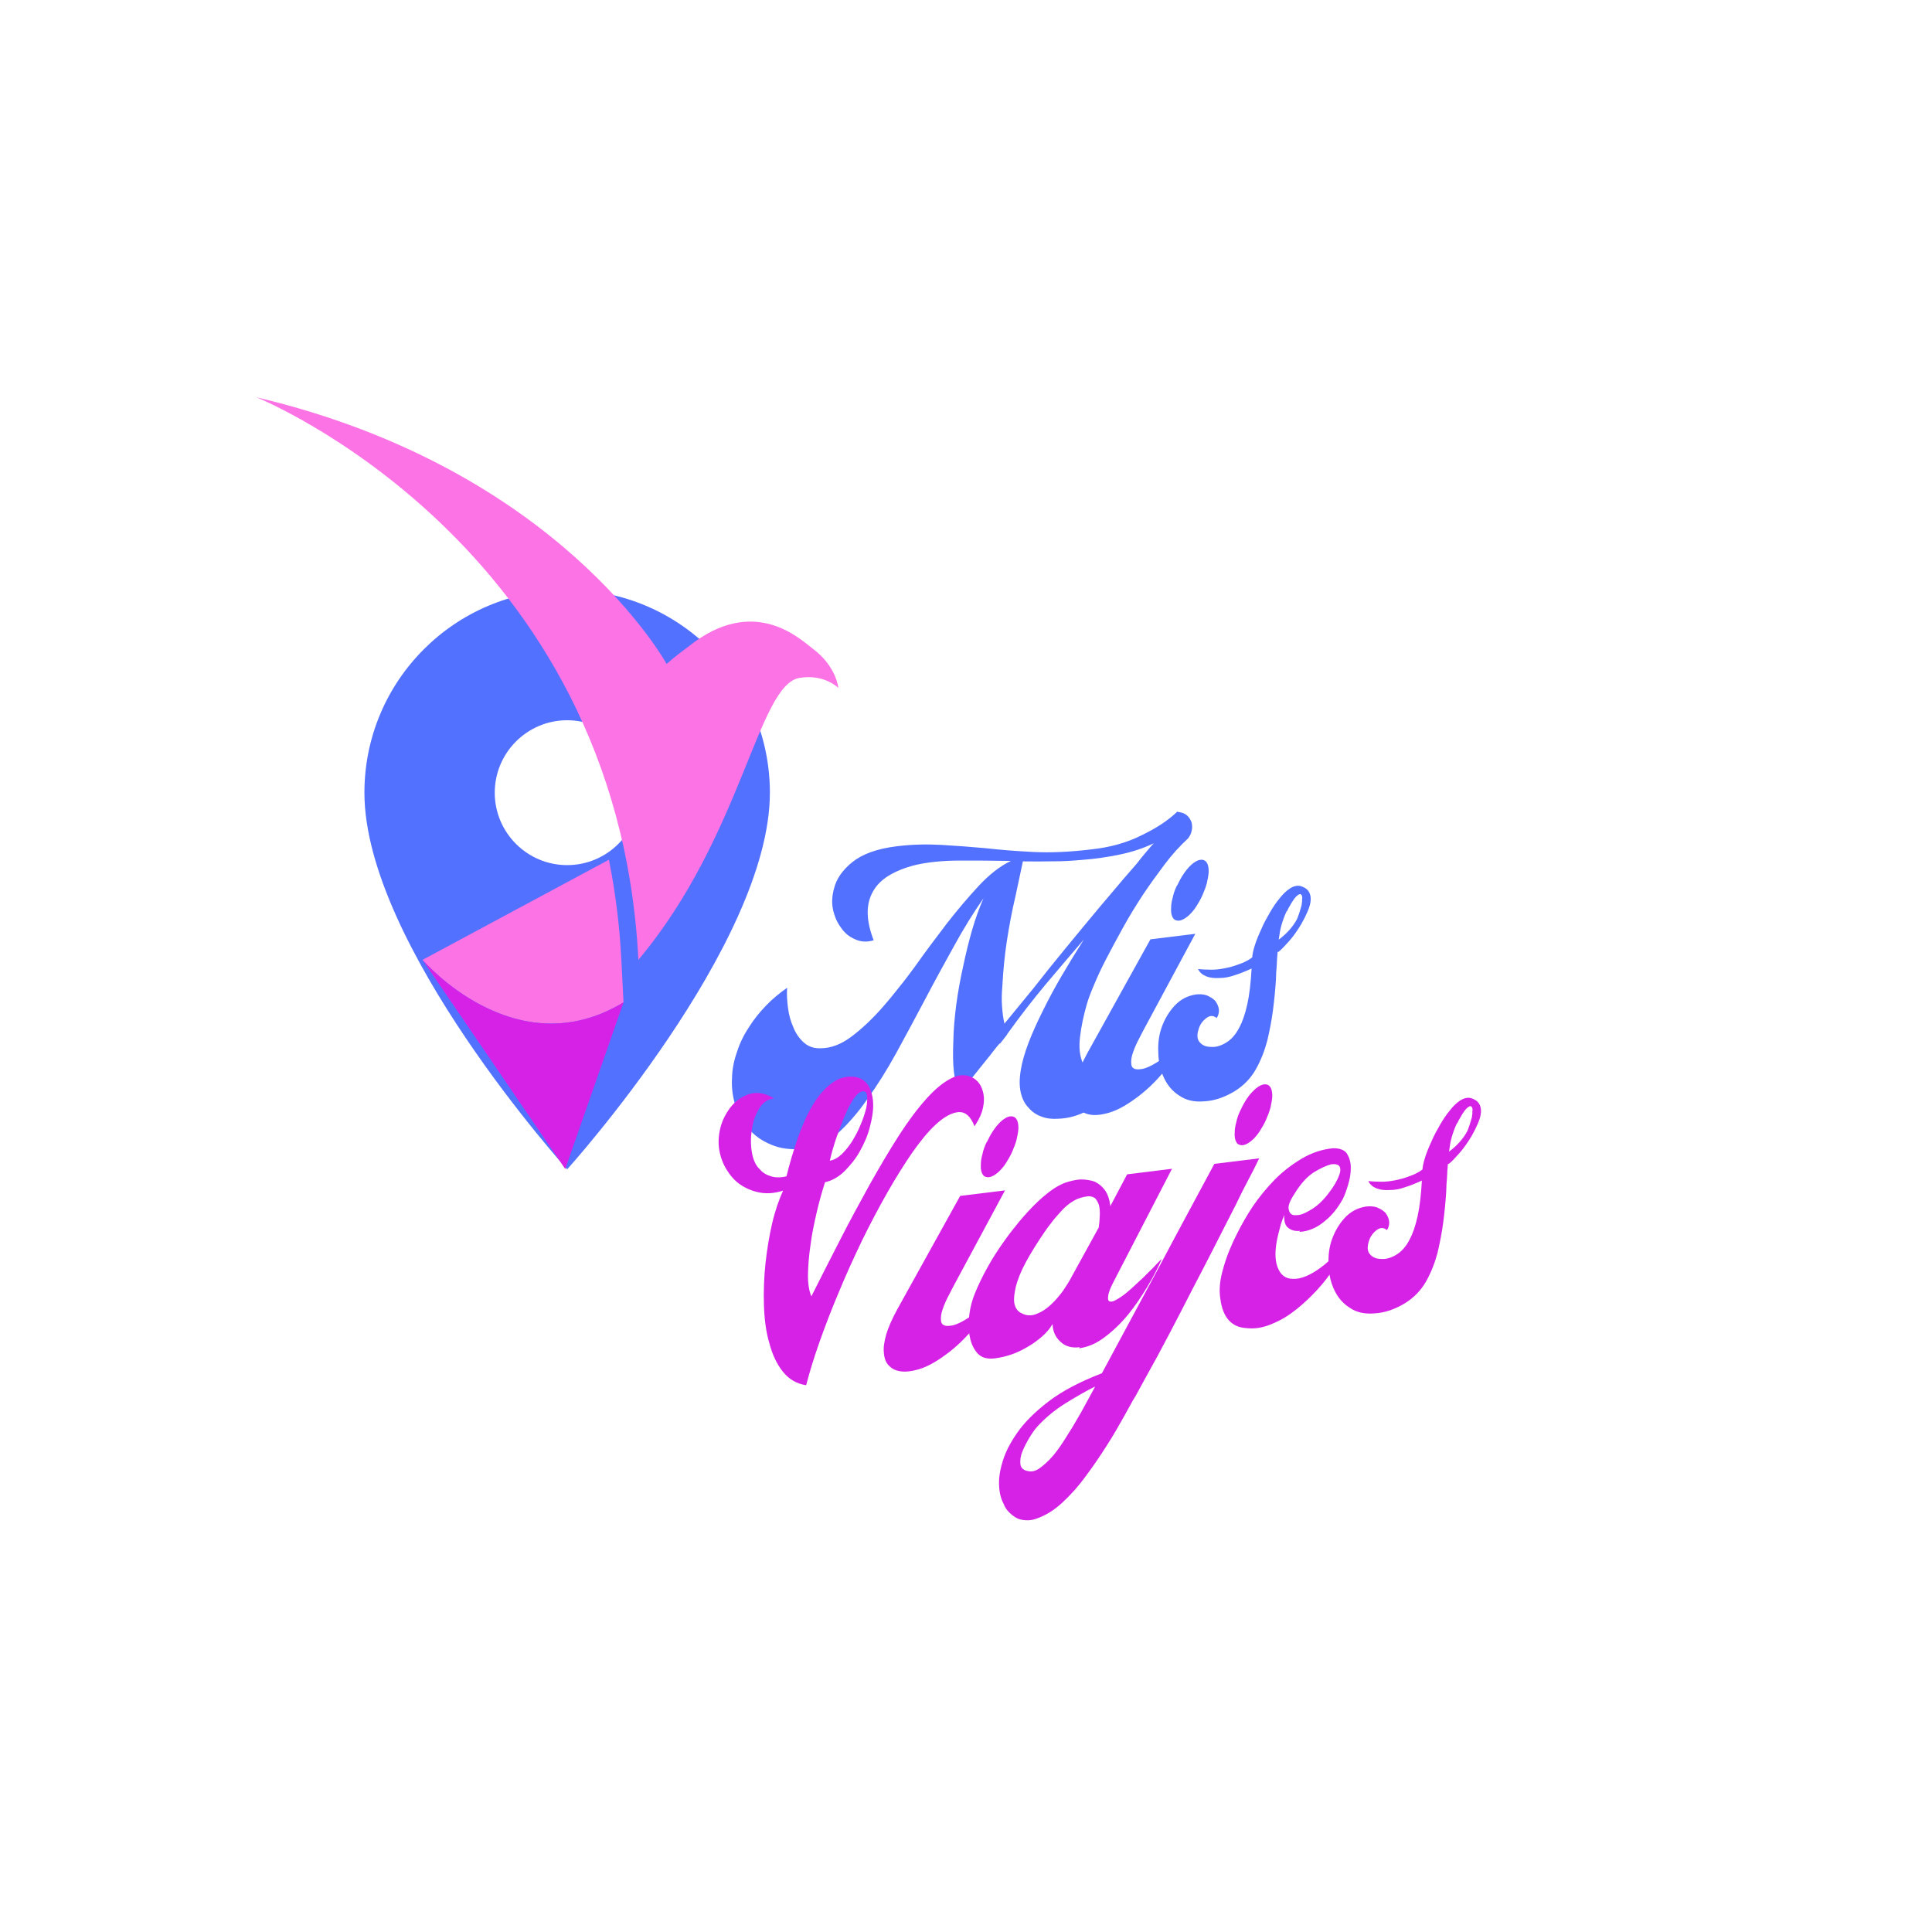
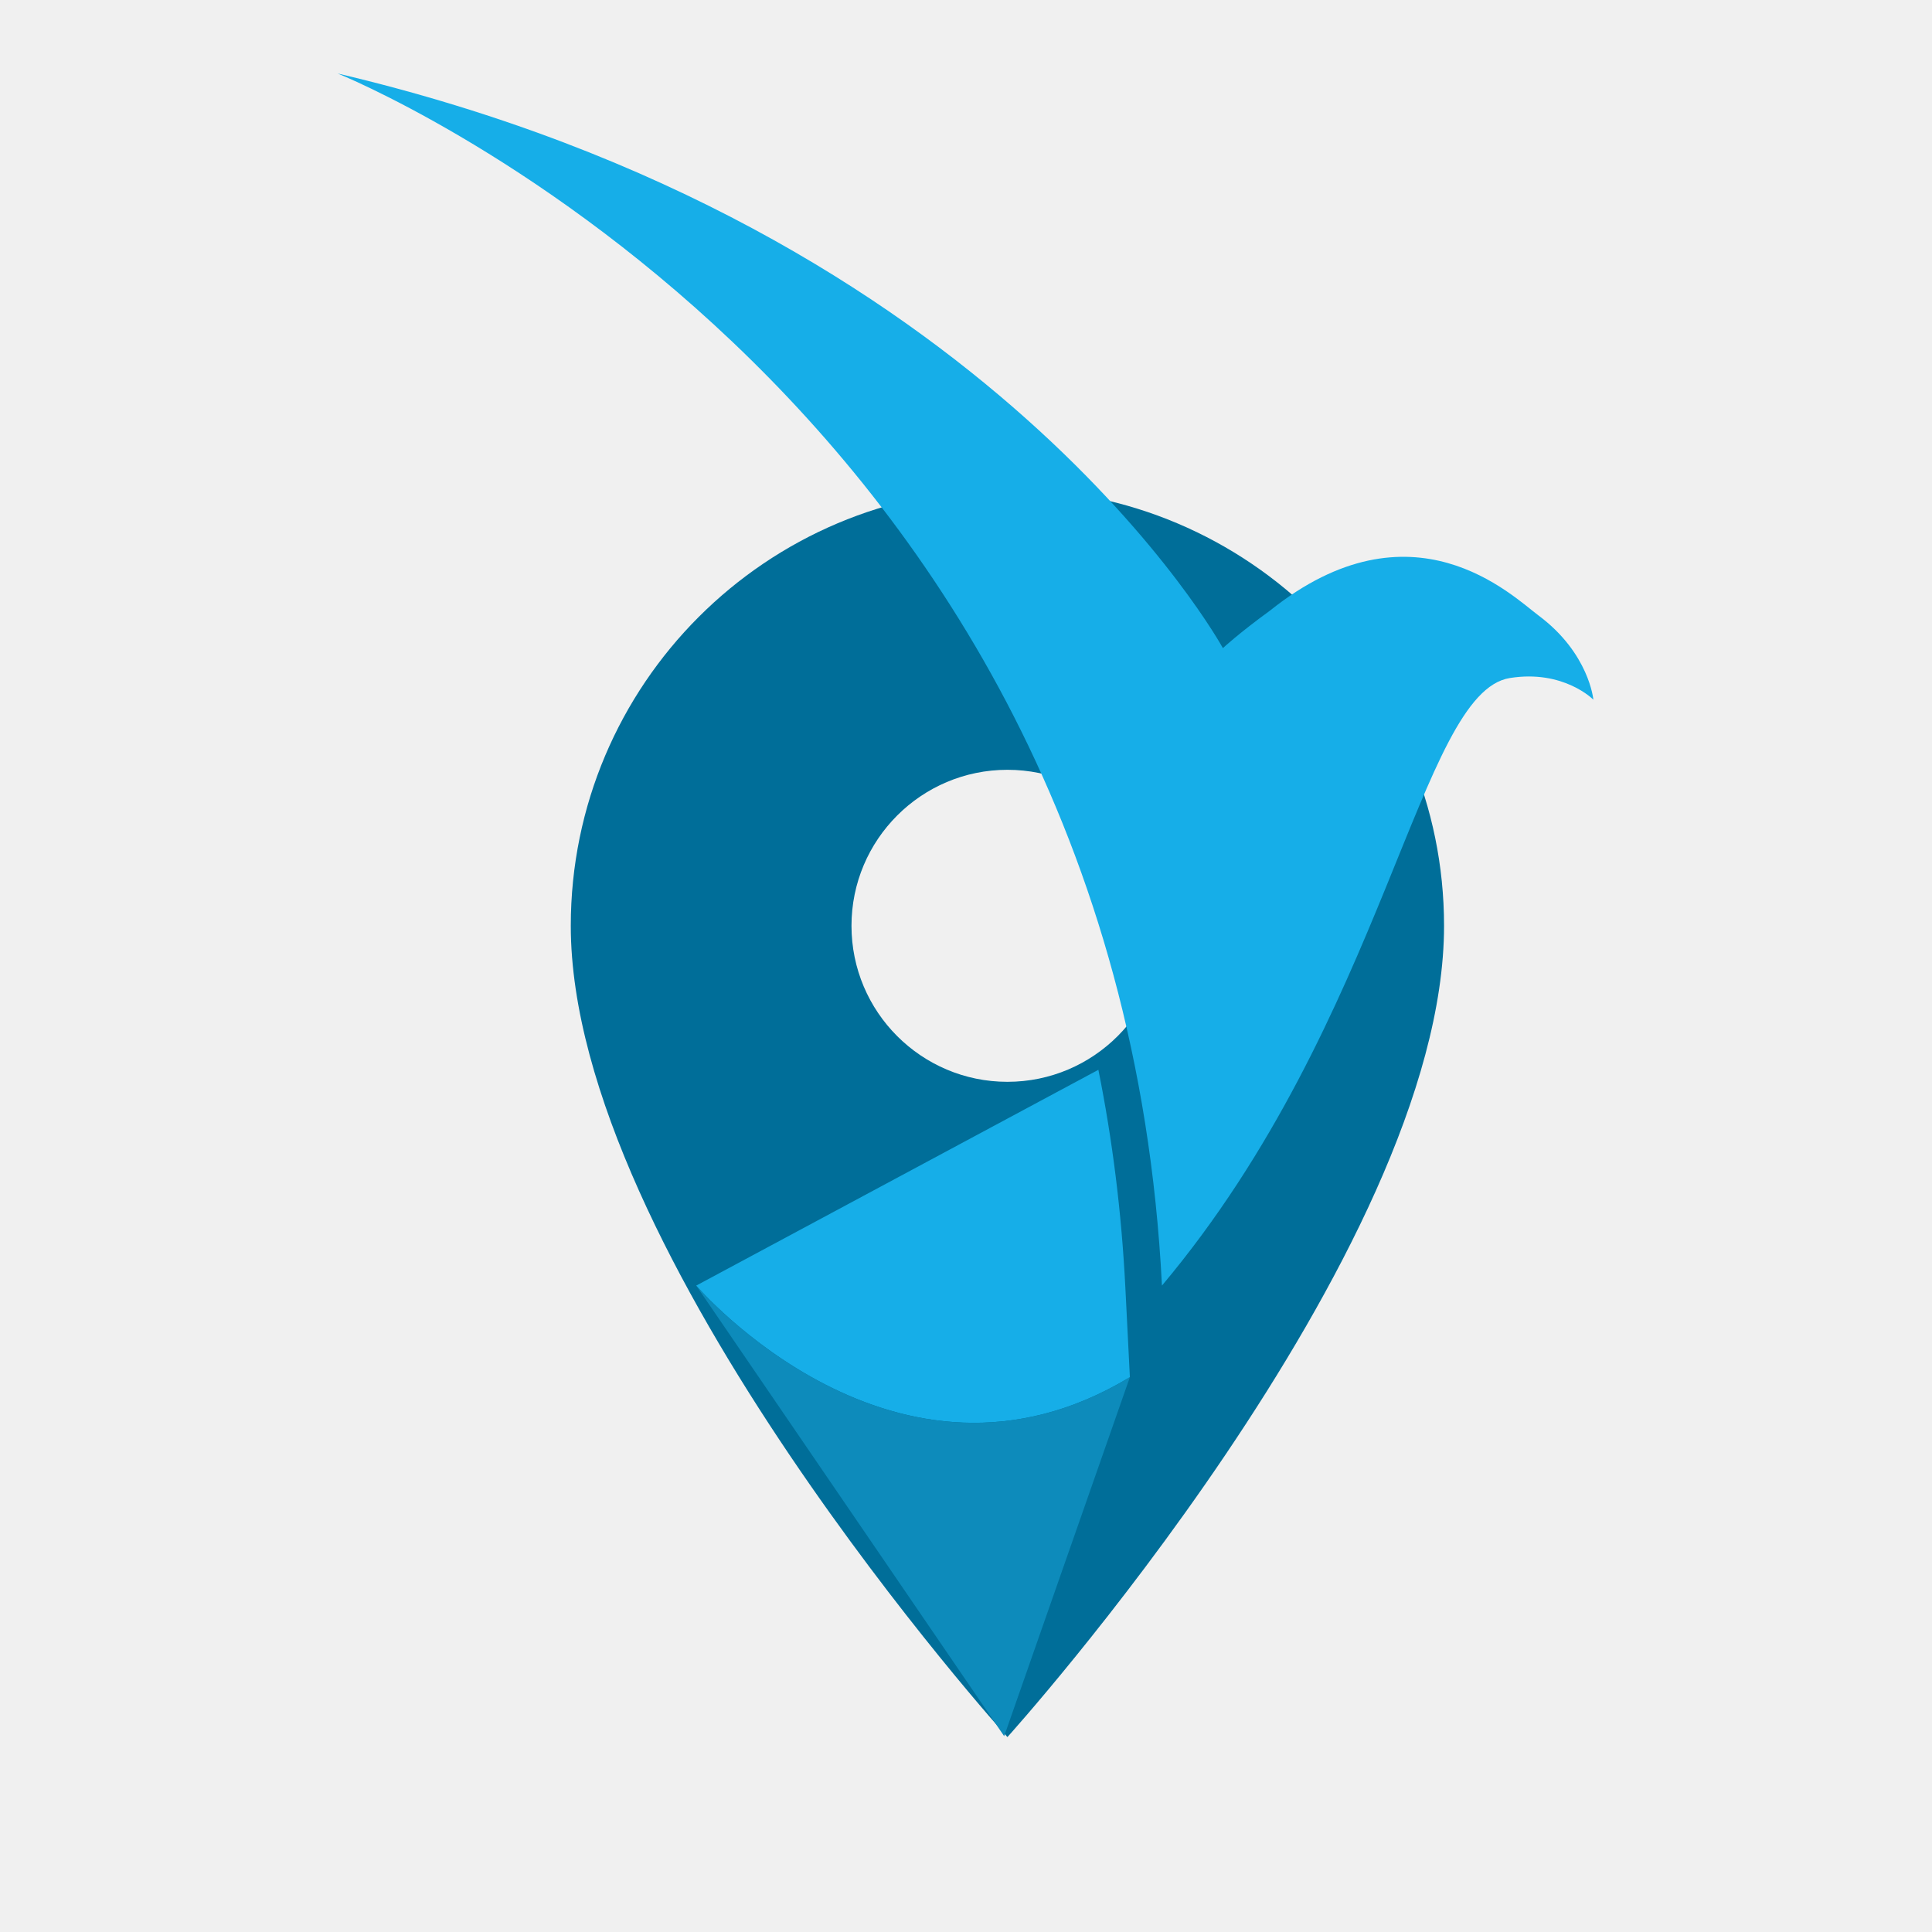
<svg xmlns="http://www.w3.org/2000/svg" width="500" zoomAndPan="magnify" viewBox="0 0 375 375" height="500" preserveAspectRatio="xMidYMid meet" version="1.0">
  <defs>
-     <g />
-     <clipPath id="3693b6cec3">
-       <path d="M 70.734 114.496 L 149.438 114.496 L 149.438 226.965 L 70.734 226.965 Z M 70.734 114.496 " clip-rule="nonzero" />
+     <clipPath id="03a4469aa2">
+       <path d="M 110.789 94.914 L 280.289 94.914 L 280.289 337.164 L 110.789 337.164 Z M 110.789 94.914 " clip-rule="nonzero" />
    </clipPath>
-     <clipPath id="46d06549ce">
-       <path d="M 49.766 77 L 162.742 77 L 162.742 187 L 49.766 187 Z M 49.766 77 " clip-rule="nonzero" />
+     <clipPath id="24b64e23f0">
+       <path d="M 65.566 14 L 309.316 14 L 309.316 250 L 65.566 250 Z M 65.566 14 " clip-rule="nonzero" />
    </clipPath>
  </defs>
-   <rect x="-37.5" width="450" fill="#ffffff" y="-37.5" height="450" fill-opacity="1" />
-   <rect x="-37.5" width="450" fill="#ffffff" y="-37.5" height="450" fill-opacity="1" />
-   <g clip-path="url(#3693b6cec3)">
-     <path fill="#5271ff" d="M 110.086 114.496 C 88.355 114.496 70.734 132.125 70.734 153.859 C 70.734 183.383 110.086 226.965 110.086 226.965 C 110.086 226.965 149.434 183.383 149.434 153.859 C 149.434 132.125 131.812 114.496 110.086 114.496 Z M 110.086 167.918 C 102.328 167.918 96.031 161.621 96.031 153.859 C 96.031 146.102 102.328 139.801 110.086 139.801 C 117.844 139.801 124.137 146.102 124.137 153.859 C 124.137 161.621 117.844 167.918 110.086 167.918 Z M 110.086 167.918 " fill-opacity="1" fill-rule="nonzero" />
+   <g clip-path="url(#03a4469aa2)">
+     <path fill="#006e99" d="M 195.539 94.914 C 148.746 94.914 110.789 132.887 110.789 179.699 C 110.789 243.293 195.539 337.164 195.539 337.164 C 195.539 337.164 280.289 243.293 280.289 179.699 C 280.289 132.887 242.332 94.914 195.539 94.914 Z M 195.539 209.98 C 178.832 209.98 165.273 196.414 165.273 179.699 C 165.273 162.984 178.832 149.418 195.539 149.418 C 212.246 149.418 225.809 162.984 225.809 179.699 C 225.809 196.414 212.246 209.98 195.539 209.98 Z M 195.539 209.98 " fill-opacity="1" fill-rule="nonzero" />
  </g>
-   <g clip-path="url(#46d06549ce)">
-     <path fill="#fb73e5" d="M 157.805 125.949 C 155.387 124.141 146.414 115.266 133.645 125.484 C 130.824 127.539 129.395 128.879 129.395 128.879 C 129.395 128.879 108.738 91.023 49.75 77.105 C 49.75 77.105 119.82 105.25 123.91 186.309 C 144.086 162.246 147.055 132.883 155.207 131.574 C 160.051 130.793 162.723 133.523 162.723 133.523 C 162.723 133.523 162.355 129.352 157.805 125.949 " fill-opacity="1" fill-rule="nonzero" />
+   <g clip-path="url(#24b64e23f0)">
+     <path fill="#16aee8" d="M 298.656 119.488 C 293.445 115.598 274.082 96.477 246.539 118.492 C 240.449 122.918 237.363 125.801 237.363 125.801 C 237.363 125.801 192.801 44.246 65.531 14.262 C 65.531 14.262 216.707 74.898 225.535 249.531 C 269.062 197.691 275.465 134.426 293.059 131.605 C 303.512 129.93 309.273 135.809 309.273 135.809 C 309.273 135.809 308.477 126.82 298.656 119.488 " fill-opacity="1" fill-rule="nonzero" />
  </g>
-   <path fill="#fb73e5" d="M 121.023 194.559 L 120.617 186.477 C 120.277 179.73 119.461 173.195 118.191 166.871 L 82.012 186.309 C 82.012 186.309 99.961 207.32 121.023 194.559 " fill-opacity="1" fill-rule="nonzero" />
-   <path fill="#d622e6" d="M 82.012 186.309 L 109.715 226.906 L 121.023 194.559 C 99.961 207.32 82.012 186.309 82.012 186.309 " fill-opacity="1" fill-rule="nonzero" />
-   <g fill="#5271ff" fill-opacity="1">
-     <g transform="translate(141.3668, 225.2443)">
-       <g>
-         <path d="M 64.035 -8.098 C 66.035 -8.156 68.035 -8.715 70.031 -9.84 C 72.023 -10.965 73.707 -12.555 75.086 -14.605 C 73.293 -14.887 71.922 -15.344 70.949 -16.102 C 69.977 -16.859 69.309 -17.715 68.859 -18.789 C 68.176 -20.273 68.023 -22.012 68.273 -24.047 C 68.523 -26.086 68.961 -28.148 69.574 -30.293 C 69.836 -31.203 70.254 -32.383 70.938 -33.973 C 71.566 -35.492 72.355 -37.223 73.367 -39.164 C 74.328 -41.039 75.406 -42.992 76.582 -45.145 C 77.758 -47.297 79.066 -49.402 80.438 -51.516 C 81.812 -53.566 83.207 -55.496 84.66 -57.43 C 86.113 -59.367 87.66 -61.062 89.238 -62.512 C 89.562 -62.926 89.816 -63.398 89.934 -63.977 C 90.059 -64.492 90.051 -65.059 89.922 -65.605 C 89.738 -66.086 89.492 -66.555 89.066 -66.941 C 88.641 -67.328 88.047 -67.57 87.414 -67.617 L 87.152 -67.711 C 85.359 -65.984 82.98 -64.434 80.137 -63.082 C 77.301 -61.664 74.086 -60.766 70.496 -60.383 C 66.297 -59.867 62.551 -59.719 59.27 -59.875 C 55.992 -60.035 52.887 -60.277 49.961 -60.609 C 47.043 -60.875 44.195 -61.086 41.418 -61.246 C 38.637 -61.402 35.758 -61.363 32.668 -60.98 C 28.84 -60.508 26.02 -59.469 24.078 -57.914 C 22.141 -56.355 20.973 -54.645 20.512 -52.77 C 20.125 -51.34 20.039 -50.012 20.328 -48.668 C 20.621 -47.324 21.145 -46.137 21.891 -45.164 C 22.586 -44.117 23.488 -43.414 24.613 -42.926 C 25.68 -42.43 26.883 -42.328 28.211 -42.742 C 26.742 -46.516 26.668 -49.641 28 -52.062 C 28.66 -53.336 29.719 -54.406 31.117 -55.27 C 32.516 -56.133 34.309 -56.855 36.379 -57.363 C 38.816 -57.914 41.605 -58.195 44.738 -58.207 C 47.875 -58.219 51.262 -58.195 54.844 -58.137 C 52.711 -57.121 50.656 -55.488 48.66 -53.359 C 46.559 -51.094 44.477 -48.641 42.422 -46.004 C 40.371 -43.305 38.266 -40.535 36.238 -37.652 C 35.164 -36.203 34.145 -34.82 33.105 -33.566 C 32.078 -32.246 31.043 -30.988 30.051 -29.863 C 27.965 -27.473 25.887 -25.523 23.875 -24.02 C 21.867 -22.52 19.887 -21.773 17.883 -21.777 C 16.508 -21.73 15.449 -22.164 14.602 -22.938 C 13.754 -23.711 13.066 -24.691 12.605 -25.891 C 12.09 -27.02 11.746 -28.293 11.578 -29.652 C 11.41 -31.012 11.32 -32.254 11.414 -33.52 C 9.914 -32.457 8.547 -31.348 7.324 -30.066 C 6.102 -28.789 5.012 -27.461 4.066 -25.965 C 3.062 -24.461 2.258 -22.855 1.715 -21.16 C 1.109 -19.453 0.75 -17.777 0.719 -16.02 C 0.594 -13.996 0.891 -12.09 1.488 -10.281 C 2.09 -8.473 3.098 -6.906 4.379 -5.684 C 5.605 -4.391 7.16 -3.457 9 -2.805 C 10.836 -2.152 12.98 -2.043 15.453 -2.348 C 17.43 -2.59 19.32 -3.516 21.238 -5.258 C 23.156 -7 25.082 -9.18 27 -11.926 C 28.926 -14.609 30.812 -17.602 32.656 -20.965 C 34.5 -24.328 36.332 -27.754 38.215 -31.312 C 40.043 -34.797 41.938 -38.23 43.836 -41.664 C 45.676 -45.027 47.613 -48.152 49.531 -50.895 C 48.75 -49.105 47.996 -47.07 47.336 -44.793 C 46.676 -42.516 46.094 -40.125 45.582 -37.676 C 45.016 -35.16 44.57 -32.66 44.242 -30.238 C 43.922 -27.75 43.711 -25.406 43.676 -23.145 C 43.582 -20.875 43.586 -18.805 43.801 -17.074 C 44.012 -15.344 44.375 -13.945 44.934 -12.949 C 46.391 -14.887 47.688 -16.551 48.887 -18.016 L 50.684 -20.246 L 51.602 -21.426 C 51.926 -21.84 52.254 -22.258 52.691 -22.75 L 52.707 -22.629 L 54.117 -24.434 L 54.109 -24.492 C 56.676 -28.074 59.223 -31.336 61.68 -34.273 C 64.086 -37.141 66.555 -40.016 69.02 -42.895 C 67.551 -40.578 66.086 -38.203 64.742 -35.906 C 63.395 -33.605 62.172 -31.324 61.117 -29.184 C 60.012 -26.98 59.074 -24.918 58.312 -22.945 C 57.555 -20.969 57.027 -19.148 56.777 -17.613 C 56.488 -15.883 56.48 -14.438 56.754 -13.219 C 57.031 -12 57.531 -10.992 58.25 -10.266 C 58.91 -9.473 59.738 -8.883 60.785 -8.512 C 61.773 -8.133 62.855 -8.016 64.035 -8.098 Z M 59.27 -33.473 L 53.602 -26.562 C 53.355 -27.535 53.219 -28.648 53.129 -29.891 C 53.039 -31.137 53.062 -32.457 53.195 -33.914 C 53.348 -36.754 53.613 -39.672 54.066 -42.613 C 54.52 -45.555 55.047 -48.379 55.707 -51.156 L 57.176 -58.051 C 59.059 -58.031 61.004 -58.02 62.883 -58.062 C 64.766 -58.047 66.758 -58.168 68.742 -58.348 C 71.227 -58.531 73.566 -58.883 75.891 -59.359 C 78.215 -59.832 80.449 -60.547 82.582 -61.562 C 82.023 -60.992 81.539 -60.367 80.988 -59.734 C 80.438 -59.105 79.898 -58.41 79.355 -57.715 L 79.246 -57.578 C 78.043 -56.172 76.828 -54.832 75.684 -53.438 C 74.477 -52.031 73.332 -50.637 72.18 -49.305 C 69.828 -46.504 67.594 -43.781 65.414 -41.129 C 63.23 -38.477 61.219 -35.973 59.27 -33.473 Z M 59.27 -33.473 " />
-       </g>
-     </g>
-   </g>
-   <g fill="#5271ff" fill-opacity="1">
-     <g transform="translate(210.4241, 216.7151)">
-       <g>
-         <path d="M 17.875 -38.082 C 18.531 -37.848 19.426 -38.211 20.438 -39.148 C 20.887 -39.582 21.383 -40.145 21.801 -40.824 C 22.219 -41.504 22.637 -42.18 22.977 -42.977 C 23.316 -43.77 23.605 -44.496 23.82 -45.273 C 23.977 -46.047 24.141 -46.758 24.18 -47.453 C 24.207 -48.773 23.859 -49.543 23.203 -49.777 C 22.484 -50 21.652 -49.648 20.637 -48.707 C 19.633 -47.707 18.789 -46.41 18.047 -44.812 L 18.039 -44.875 C 17.637 -44.07 17.355 -43.285 17.203 -42.512 C 16.984 -41.734 16.883 -41.031 16.891 -40.469 C 16.844 -39.836 16.91 -39.277 17.09 -38.863 C 17.266 -38.445 17.488 -38.16 17.875 -38.082 Z M 0.887 -0.422 C 1.922 -0.176 3.164 -0.266 4.742 -0.711 C 6.316 -1.156 7.961 -2.051 9.746 -3.336 C 11.48 -4.555 13.289 -6.156 15.043 -8.191 C 16.805 -10.168 18.508 -12.633 20.043 -15.457 C 19.602 -14.965 19.043 -14.395 18.316 -13.676 C 17.527 -12.953 16.73 -12.289 15.867 -11.68 C 14.945 -11.004 14.074 -10.457 13.191 -9.969 C 12.25 -9.477 11.469 -9.195 10.844 -9.18 C 9.855 -9.059 9.254 -9.359 9.164 -10.102 C 9.078 -10.781 9.164 -11.605 9.547 -12.594 C 9.871 -13.512 10.266 -14.375 10.777 -15.316 C 11.227 -16.25 11.59 -16.859 11.789 -17.262 L 21.582 -35.465 L 12.875 -34.391 L 0.668 -12.375 C -0.355 -10.492 -1.09 -8.832 -1.488 -7.469 C -1.875 -6.039 -2.047 -4.891 -1.934 -3.965 C -1.871 -2.969 -1.578 -2.125 -1.07 -1.562 C -0.562 -0.996 0.117 -0.578 0.887 -0.422 Z M 0.887 -0.422 " />
-       </g>
-     </g>
-   </g>
-   <g fill="#5271ff" fill-opacity="1">
-     <g transform="translate(226.916, 214.6783)">
-       <g>
-         <path d="M 12.633 -2.816 C 14.441 -3.918 15.836 -5.344 16.863 -7.164 C 17.84 -8.914 18.551 -10.758 19.066 -12.703 C 19.516 -14.641 19.902 -16.57 20.16 -18.547 C 20.418 -20.52 20.613 -22.488 20.742 -24.512 C 20.75 -25.453 20.82 -26.402 20.898 -27.293 C 20.918 -28.172 20.996 -29.059 21.074 -29.945 L 21.207 -29.898 C 21.723 -30.277 22.387 -30.988 23.27 -31.973 C 24.152 -32.961 24.949 -34.125 25.676 -35.344 C 26.141 -36.152 26.543 -36.957 26.883 -37.75 C 27.223 -38.547 27.449 -39.262 27.488 -39.957 C 27.535 -40.59 27.398 -41.203 27.09 -41.664 C 26.781 -42.129 26.234 -42.5 25.453 -42.719 C 24.812 -42.828 24.141 -42.68 23.445 -42.219 C 22.75 -41.758 22.133 -41.18 21.484 -40.344 C 20.77 -39.504 20.137 -38.547 19.52 -37.469 C 18.898 -36.387 18.332 -35.379 17.898 -34.32 C 17.402 -33.258 16.969 -32.199 16.652 -31.219 C 16.336 -30.238 16.18 -29.469 16.133 -28.836 C 15.328 -28.234 14.438 -27.809 13.535 -27.512 C 12.578 -27.141 11.668 -26.902 10.746 -26.727 C 9.828 -26.551 8.965 -26.445 8.082 -26.461 C 7.203 -26.477 6.387 -26.5 5.621 -26.594 C 5.961 -25.887 6.516 -25.453 7.238 -25.164 C 7.965 -24.879 8.793 -24.793 9.789 -24.852 C 10.73 -24.844 11.711 -25.027 12.793 -25.41 C 13.82 -25.727 14.891 -26.172 16.02 -26.688 C 15.863 -23.91 15.59 -21.555 15.184 -19.75 C 14.781 -17.941 14.277 -16.438 13.664 -15.297 C 12.961 -13.895 12.078 -12.906 11.027 -12.273 C 9.977 -11.645 9.004 -11.398 8.117 -11.477 C 7.172 -11.484 6.449 -11.773 5.934 -12.398 C 5.422 -12.961 5.379 -13.836 5.742 -14.945 C 6.008 -15.855 6.547 -16.551 7.234 -17.074 C 7.922 -17.598 8.609 -17.621 9.242 -17.07 C 9.559 -17.551 9.738 -18.137 9.656 -18.816 C 9.586 -19.371 9.332 -19.906 8.953 -20.422 C 8.523 -20.871 7.984 -21.18 7.32 -21.477 C 6.664 -21.707 5.906 -21.738 5.164 -21.648 C 3.504 -21.379 2.152 -20.648 1.047 -19.445 C -0.059 -18.242 -0.887 -16.824 -1.445 -15.25 C -2.004 -13.676 -2.176 -12.023 -2.086 -10.277 C -2.055 -8.527 -1.664 -6.883 -0.988 -5.461 C -0.312 -4.039 0.652 -2.84 2.012 -2.004 C 3.312 -1.098 4.926 -0.734 6.91 -0.918 C 8.84 -1.027 10.766 -1.707 12.633 -2.816 Z M 21.285 -32.293 C 21.418 -33.25 21.551 -34.207 21.816 -35.117 C 22.078 -36.027 22.406 -36.945 22.852 -37.879 L 22.867 -37.758 C 23.062 -38.219 23.316 -38.691 23.582 -39.098 C 23.781 -39.5 24.055 -39.848 24.316 -40.258 C 24.75 -40.812 25.152 -41.113 25.461 -41.148 C 25.723 -41.059 25.816 -40.816 25.859 -40.445 C 25.828 -40.191 25.789 -40 25.82 -39.754 C 25.789 -39.496 25.758 -39.242 25.727 -38.988 C 25.547 -38.402 25.426 -37.883 25.238 -37.359 C 25.051 -36.836 24.914 -36.441 24.812 -36.242 C 24.047 -34.828 22.895 -33.496 21.285 -32.293 Z M 21.285 -32.293 " />
-       </g>
-     </g>
-   </g>
-   <g fill="#d622e6" fill-opacity="1">
-     <g transform="translate(145.6346, 269.9564)">
-       <g>
-         <path d="M 10.84 -1.09 C 11.477 -3.551 12.324 -6.352 13.438 -9.5 C 14.555 -12.648 15.789 -15.871 17.199 -19.184 C 18.547 -22.484 20.078 -25.809 21.676 -29.145 C 23.277 -32.414 24.902 -35.5 26.551 -38.398 C 28.199 -41.301 29.824 -43.883 31.418 -46.215 C 33.02 -48.48 34.492 -50.293 35.898 -51.594 C 37.582 -53.184 39.113 -54 40.48 -54.105 C 41.793 -54.141 42.777 -53.262 43.516 -51.344 C 44.152 -52.301 44.664 -53.242 44.98 -54.223 C 45.246 -55.133 45.383 -56.027 45.34 -56.902 C 45.301 -57.711 45.086 -58.438 44.75 -59.148 C 44.418 -59.797 43.918 -60.301 43.367 -60.672 C 42.02 -61.445 40.637 -61.465 39.098 -60.707 C 37.562 -59.953 35.906 -58.621 34.199 -56.715 C 32.488 -54.812 30.711 -52.461 28.871 -49.598 C 27.027 -46.738 25.164 -43.559 23.258 -40.188 C 21.363 -36.754 19.418 -33.191 17.5 -29.441 C 15.578 -25.691 13.66 -21.945 11.848 -18.332 C 11.402 -19.406 11.164 -20.82 11.195 -22.582 C 11.23 -24.34 11.371 -26.238 11.684 -28.285 C 11.934 -30.324 12.367 -32.383 12.859 -34.516 C 13.348 -36.645 13.914 -38.656 14.504 -40.488 C 15.848 -40.777 17.137 -41.504 18.312 -42.652 C 19.426 -43.793 20.465 -45.047 21.285 -46.531 C 22.105 -48.012 22.793 -49.539 23.211 -51.219 C 23.641 -52.84 23.891 -54.379 23.844 -55.75 C 23.801 -57.125 23.461 -58.34 22.906 -59.273 C 22.293 -60.199 21.406 -60.781 20.191 -60.945 C 18.543 -61.117 17.027 -60.68 15.715 -59.641 C 14.336 -58.59 13.133 -57.188 12.094 -55.43 C 11.004 -53.602 10.074 -51.48 9.234 -49.117 C 8.406 -46.695 7.645 -44.219 7.023 -41.633 C 5.867 -41.363 4.863 -41.367 4.016 -41.637 C 3.102 -41.902 2.426 -42.32 1.84 -43 C 1.059 -43.719 0.543 -44.848 0.301 -46.32 C 0.055 -47.797 0.066 -49.238 0.312 -50.777 C 0.508 -52.242 0.973 -53.555 1.703 -54.773 C 2.438 -55.93 3.355 -56.609 4.594 -56.762 C 2.965 -57.75 1.422 -58.062 -0.094 -57.625 C -1.605 -57.188 -2.875 -56.277 -3.902 -54.957 C -4.871 -53.648 -5.52 -52.312 -5.848 -50.895 C -6.172 -49.473 -6.254 -48.082 -6.023 -46.73 C -5.793 -45.379 -5.324 -44.121 -4.617 -42.953 C -3.906 -41.789 -3.027 -40.766 -1.934 -40.023 C -0.836 -39.281 0.418 -38.746 1.832 -38.484 C 3.246 -38.219 4.734 -38.34 6.363 -38.855 C 5.574 -37.125 4.832 -35.027 4.254 -32.574 C 3.68 -30.117 3.254 -27.496 2.953 -24.824 C 2.664 -22.09 2.562 -19.383 2.641 -16.695 C 2.73 -13.945 3.035 -11.477 3.68 -9.297 C 4.273 -7.051 5.125 -5.211 6.312 -3.727 C 7.5 -2.242 8.988 -1.359 10.84 -1.09 Z M 15.43 -44.676 C 15.801 -46.23 16.238 -47.789 16.793 -49.363 C 17.352 -50.938 17.871 -52.316 18.461 -53.645 C 18.996 -54.902 19.551 -55.973 20.141 -56.801 C 20.73 -57.625 21.301 -58.07 21.793 -58.133 C 22.289 -58.191 22.574 -57.914 22.652 -57.297 C 22.727 -56.68 22.703 -55.859 22.508 -54.895 C 22.25 -53.926 21.941 -52.883 21.453 -51.758 C 20.973 -50.566 20.414 -49.496 19.789 -48.477 C 19.16 -47.461 18.449 -46.617 17.723 -45.902 C 16.934 -45.176 16.172 -44.77 15.43 -44.676 Z M 15.43 -44.676 " />
-       </g>
-     </g>
-   </g>
-   <g fill="#d622e6" fill-opacity="1">
-     <g transform="translate(173.492, 266.5158)">
-       <g>
-         <path d="M 17.875 -38.082 C 18.531 -37.848 19.426 -38.211 20.438 -39.148 C 20.887 -39.582 21.383 -40.145 21.801 -40.824 C 22.219 -41.504 22.637 -42.18 22.977 -42.977 C 23.316 -43.77 23.605 -44.496 23.82 -45.273 C 23.977 -46.047 24.141 -46.758 24.18 -47.453 C 24.207 -48.773 23.859 -49.543 23.203 -49.777 C 22.484 -50 21.652 -49.648 20.637 -48.707 C 19.633 -47.707 18.789 -46.41 18.047 -44.812 L 18.039 -44.875 C 17.637 -44.07 17.355 -43.285 17.203 -42.512 C 16.984 -41.734 16.883 -41.031 16.891 -40.469 C 16.844 -39.836 16.91 -39.277 17.09 -38.863 C 17.266 -38.445 17.488 -38.16 17.875 -38.082 Z M 0.887 -0.422 C 1.922 -0.176 3.164 -0.266 4.742 -0.711 C 6.316 -1.156 7.961 -2.051 9.746 -3.336 C 11.48 -4.555 13.289 -6.156 15.043 -8.191 C 16.805 -10.168 18.508 -12.633 20.043 -15.457 C 19.602 -14.965 19.043 -14.395 18.316 -13.676 C 17.527 -12.953 16.73 -12.289 15.867 -11.68 C 14.945 -11.004 14.074 -10.457 13.191 -9.969 C 12.25 -9.477 11.469 -9.195 10.844 -9.18 C 9.855 -9.059 9.254 -9.359 9.164 -10.102 C 9.078 -10.781 9.164 -11.605 9.547 -12.594 C 9.871 -13.512 10.266 -14.375 10.777 -15.316 C 11.227 -16.25 11.59 -16.859 11.789 -17.262 L 21.582 -35.465 L 12.875 -34.391 L 0.668 -12.375 C -0.355 -10.492 -1.09 -8.832 -1.488 -7.469 C -1.875 -6.039 -2.047 -4.891 -1.934 -3.965 C -1.871 -2.969 -1.578 -2.125 -1.07 -1.562 C -0.562 -0.996 0.117 -0.578 0.887 -0.422 Z M 0.887 -0.422 " />
-       </g>
-     </g>
-   </g>
-   <g fill="#d622e6" fill-opacity="1">
-     <g transform="translate(189.9839, 264.4789)">
-       <g>
-         <path d="M 19.637 -2.988 L 19.414 -2.773 C 21.141 -2.988 22.812 -3.695 24.473 -4.965 C 26.082 -6.168 27.648 -7.68 29.066 -9.422 C 30.426 -11.094 31.641 -12.938 32.785 -14.836 C 33.934 -16.734 34.836 -18.539 35.52 -20.129 C 35.41 -19.988 35.297 -19.914 35.125 -19.766 C 34.957 -19.621 34.793 -19.41 34.57 -19.195 C 34.074 -18.633 33.516 -18.062 32.898 -17.484 C 32.289 -16.844 31.613 -16.195 30.879 -15.543 C 29.312 -14.031 28.004 -12.93 26.832 -12.281 C 26.25 -11.898 25.766 -11.773 25.441 -11.859 C 25.117 -11.945 25.008 -12.309 25.117 -12.949 C 25.164 -13.582 25.598 -14.637 26.312 -15.98 L 37.5 -37.621 L 28.789 -36.543 L 25.535 -30.371 C 25.383 -31.609 25.078 -32.574 24.539 -33.387 C 24.008 -34.133 23.375 -34.684 22.57 -35.086 C 21.715 -35.418 20.758 -35.551 19.754 -35.555 C 18.758 -35.492 17.66 -35.23 16.582 -34.848 C 15.746 -34.492 14.805 -34 13.828 -33.254 C 12.855 -32.508 11.891 -31.699 10.883 -30.695 C 9.879 -29.691 8.828 -28.559 7.793 -27.305 C 6.754 -26.047 5.781 -24.797 4.82 -23.426 C 3.645 -21.773 2.594 -20.137 1.672 -18.457 C 0.695 -16.707 -0.102 -15.039 -0.777 -13.387 C -1.258 -12.199 -1.652 -10.832 -1.84 -9.305 C -2.027 -7.777 -2.043 -6.395 -1.762 -5.113 C -1.531 -3.762 -1.023 -2.695 -0.289 -1.844 C 0.441 -0.996 1.551 -0.629 3.098 -0.82 C 5.199 -1.082 7.367 -1.789 9.469 -3.051 C 10.465 -3.613 11.387 -4.293 12.234 -5.023 C 13.086 -5.754 13.797 -6.598 14.316 -7.477 C 14.367 -6.039 14.883 -4.91 15.871 -4.031 C 16.797 -3.141 18.031 -2.793 19.637 -2.988 Z M 8.352 -9.562 C 7.758 -9.801 7.324 -10.25 7.051 -10.969 C 6.773 -11.688 6.781 -12.629 7.008 -13.848 C 7.18 -14.996 7.637 -16.371 8.426 -18.098 C 9.223 -19.766 10.363 -21.727 11.84 -23.977 C 12.473 -24.934 13.109 -25.891 13.867 -26.863 C 14.562 -27.824 15.336 -28.672 16.109 -29.523 C 16.828 -30.301 17.625 -30.965 18.504 -31.449 C 19.324 -31.926 20.234 -32.164 21.223 -32.285 C 21.789 -32.293 22.242 -32.16 22.59 -31.891 C 22.883 -31.551 23.121 -31.141 23.312 -30.602 C 23.445 -30.051 23.52 -29.434 23.488 -28.676 C 23.457 -27.922 23.426 -27.164 23.277 -26.332 L 23.34 -26.34 L 18.012 -16.648 C 17.609 -15.848 17.031 -14.961 16.395 -14.004 C 15.699 -13.039 14.934 -12.129 14.09 -11.336 C 13.195 -10.473 12.266 -9.855 11.309 -9.488 C 10.297 -9.047 9.293 -9.051 8.352 -9.562 Z M 8.352 -9.562 " />
-       </g>
-     </g>
-   </g>
-   <g fill="#d622e6" fill-opacity="1">
-     <g transform="translate(221.918, 260.5347)">
-       <g>
-         <path d="M 18.723 -38.312 C 19.379 -38.078 20.277 -38.441 21.289 -39.379 C 21.738 -39.812 22.23 -40.375 22.648 -41.055 C 23.066 -41.734 23.484 -42.41 23.828 -43.207 C 24.168 -44 24.453 -44.727 24.672 -45.504 C 24.828 -46.277 24.988 -46.988 25.031 -47.684 C 25.055 -49.004 24.707 -49.773 24.051 -50.008 C 23.336 -50.23 22.5 -49.879 21.488 -48.938 C 20.477 -47.996 19.633 -46.703 18.887 -45.105 C 18.484 -44.301 18.207 -43.516 18.051 -42.742 C 17.832 -41.965 17.73 -41.262 17.738 -40.699 C 17.691 -40.066 17.762 -39.508 17.938 -39.094 C 18.113 -38.676 18.34 -38.391 18.723 -38.312 Z M -20.492 34.141 C -18.934 33.57 -17.355 32.625 -15.781 31.176 C -14.203 29.727 -12.656 28.027 -11.156 25.961 C -9.648 23.957 -8.324 21.977 -7.062 20 C -5.801 18.027 -4.719 16.137 -3.742 14.387 C -3.277 13.574 -2.867 12.836 -2.512 12.164 C -2.156 11.492 -1.848 10.953 -1.527 10.473 C -0.195 8.051 1.18 5.5 2.723 2.738 C 4.199 -0.016 5.727 -2.902 7.242 -5.848 C 8.762 -8.797 10.223 -11.672 11.75 -14.559 C 13.219 -17.375 14.629 -20.184 15.992 -22.859 C 16.648 -24.133 17.309 -25.406 17.91 -26.609 C 18.516 -27.812 19.059 -29.008 19.668 -30.148 C 20.227 -31.223 20.73 -32.227 21.242 -33.164 C 21.691 -34.098 22.094 -34.902 22.496 -35.703 L 13.785 -34.629 L 8.582 -24.953 C 6.695 -21.461 4.812 -17.902 2.879 -14.277 C 0.941 -10.652 -0.945 -7.156 -2.836 -3.664 L -8.039 6.012 C -12.348 7.672 -15.762 9.473 -18.398 11.492 C -21.148 13.586 -23.152 15.652 -24.484 17.574 C -25.867 19.562 -26.773 21.367 -27.262 22.996 C -27.805 24.695 -28.055 26.23 -28.004 27.668 C -27.953 29.102 -27.676 30.324 -27.105 31.383 C -26.906 31.984 -26.527 32.5 -26.098 32.949 C -25.664 33.398 -25.18 33.777 -24.641 34.086 C -24.098 34.398 -23.457 34.508 -22.766 34.547 C -22.07 34.586 -21.328 34.492 -20.492 34.141 Z M -22.309 25.02 C -23.203 24.879 -23.762 24.445 -23.852 23.703 C -23.941 22.965 -23.855 22.137 -23.469 21.211 C -23.137 20.355 -22.68 19.484 -22.16 18.605 C -21.645 17.727 -21.109 16.969 -20.613 16.406 C -19.066 14.711 -17.305 13.238 -15.328 11.988 C -13.348 10.742 -11.418 9.625 -9.469 8.633 L -9.402 8.688 L -10.68 11.039 C -10.988 11.578 -11.289 12.18 -11.598 12.723 C -11.902 13.324 -12.266 13.934 -12.629 14.543 C -13.348 15.824 -14.129 17.109 -14.973 18.406 C -15.809 19.766 -16.605 20.93 -17.426 21.906 C -18.301 22.957 -19.203 23.758 -20.008 24.359 C -20.812 24.961 -21.602 25.184 -22.309 25.02 Z M -22.309 25.02 " />
-       </g>
-     </g>
-   </g>
-   <g fill="#d622e6" fill-opacity="1">
-     <g transform="translate(237.5452, 258.6047)">
-       <g>
-         <path d="M 4.223 -0.836 C 5.754 -0.648 7.234 -0.832 8.734 -1.391 C 10.23 -1.953 11.707 -2.699 13.145 -3.758 C 14.527 -4.742 15.828 -5.906 17.109 -7.191 C 18.395 -8.48 19.602 -9.883 20.668 -11.395 C 21.684 -12.836 22.625 -14.336 23.508 -15.824 C 24.328 -17.305 25.039 -18.645 25.629 -19.973 C 23.168 -16.535 20.844 -14.051 18.77 -12.539 C 16.699 -11.031 14.906 -10.309 13.457 -10.379 C 11.949 -10.383 10.98 -11.141 10.41 -12.699 C 9.848 -14.199 9.898 -16.336 10.566 -19.055 C 10.738 -19.703 10.906 -20.352 11.078 -21 C 11.258 -21.586 11.496 -22.18 11.738 -22.773 C 11.645 -21.508 11.934 -20.664 12.551 -20.238 C 13.105 -19.805 13.887 -19.59 14.812 -19.703 L 14.652 -19.496 C 16.395 -19.586 18.062 -20.293 19.539 -21.543 C 21.023 -22.727 22.16 -24.188 23.082 -25.867 C 23.438 -26.539 23.766 -27.457 24.121 -28.629 C 24.477 -29.805 24.656 -30.891 24.645 -32.02 C 24.637 -33.082 24.336 -33.988 23.867 -34.746 C 23.344 -35.434 22.426 -35.758 21.176 -35.73 C 19.066 -35.531 17.02 -34.84 15.148 -33.73 C 13.281 -32.621 11.504 -31.273 9.941 -29.699 C 8.324 -28.059 6.91 -26.316 5.633 -24.465 C 4.363 -22.551 3.391 -20.801 2.582 -19.195 C 1.422 -16.922 0.508 -14.676 -0.098 -12.469 C -0.766 -10.254 -0.961 -8.285 -0.684 -6.562 C -0.441 -4.586 0.176 -3.156 1.039 -2.262 C 1.902 -1.363 2.957 -0.93 4.223 -0.836 Z M 14.062 -22.746 C 13.258 -22.648 12.773 -23.027 12.617 -23.762 C 12.402 -24.484 12.785 -25.473 13.68 -26.84 C 14.879 -28.805 16.148 -30.215 17.484 -31.07 C 18.77 -31.855 19.895 -32.371 20.809 -32.609 L 20.871 -32.617 C 22.227 -32.785 22.793 -32.293 22.566 -31.07 C 22.395 -30.422 22.102 -29.762 21.691 -29.02 C 21.281 -28.277 20.746 -27.523 20.203 -26.828 C 19.121 -25.441 17.992 -24.422 16.879 -23.785 C 15.715 -23.074 14.816 -22.715 14.062 -22.746 Z M 14.062 -22.746 " />
-       </g>
-     </g>
-   </g>
-   <g fill="#d622e6" fill-opacity="1">
-     <g transform="translate(259.9669, 255.8354)">
-       <g>
-         <path d="M 12.633 -2.816 C 14.441 -3.918 15.836 -5.344 16.863 -7.164 C 17.84 -8.914 18.551 -10.758 19.066 -12.703 C 19.516 -14.641 19.902 -16.57 20.16 -18.547 C 20.418 -20.52 20.613 -22.488 20.742 -24.512 C 20.75 -25.453 20.82 -26.402 20.898 -27.293 C 20.918 -28.172 20.996 -29.059 21.074 -29.945 L 21.207 -29.898 C 21.723 -30.277 22.387 -30.988 23.27 -31.973 C 24.152 -32.961 24.949 -34.125 25.676 -35.344 C 26.141 -36.152 26.543 -36.957 26.883 -37.75 C 27.223 -38.547 27.449 -39.262 27.488 -39.957 C 27.535 -40.59 27.398 -41.203 27.09 -41.664 C 26.781 -42.129 26.234 -42.5 25.453 -42.719 C 24.812 -42.828 24.141 -42.68 23.445 -42.219 C 22.75 -41.758 22.133 -41.18 21.484 -40.344 C 20.77 -39.504 20.137 -38.547 19.52 -37.469 C 18.898 -36.387 18.332 -35.379 17.898 -34.32 C 17.402 -33.258 16.969 -32.199 16.652 -31.219 C 16.336 -30.238 16.18 -29.469 16.133 -28.836 C 15.328 -28.234 14.438 -27.809 13.535 -27.512 C 12.578 -27.141 11.668 -26.902 10.746 -26.727 C 9.828 -26.551 8.965 -26.445 8.082 -26.461 C 7.203 -26.477 6.387 -26.5 5.621 -26.594 C 5.961 -25.887 6.516 -25.453 7.238 -25.164 C 7.965 -24.879 8.793 -24.793 9.789 -24.852 C 10.73 -24.844 11.711 -25.027 12.793 -25.41 C 13.82 -25.727 14.891 -26.172 16.02 -26.688 C 15.863 -23.91 15.59 -21.555 15.184 -19.75 C 14.781 -17.941 14.277 -16.438 13.664 -15.297 C 12.961 -13.895 12.078 -12.906 11.027 -12.273 C 9.977 -11.645 9.004 -11.398 8.117 -11.477 C 7.172 -11.484 6.449 -11.773 5.934 -12.398 C 5.422 -12.961 5.379 -13.836 5.742 -14.945 C 6.008 -15.855 6.547 -16.551 7.234 -17.074 C 7.922 -17.598 8.609 -17.621 9.242 -17.07 C 9.559 -17.551 9.738 -18.137 9.656 -18.816 C 9.586 -19.371 9.332 -19.906 8.953 -20.422 C 8.523 -20.871 7.984 -21.18 7.32 -21.477 C 6.664 -21.707 5.906 -21.738 5.164 -21.648 C 3.504 -21.379 2.152 -20.648 1.047 -19.445 C -0.059 -18.242 -0.887 -16.824 -1.445 -15.25 C -2.004 -13.676 -2.176 -12.023 -2.086 -10.277 C -2.055 -8.527 -1.664 -6.883 -0.988 -5.461 C -0.312 -4.039 0.652 -2.84 2.012 -2.004 C 3.312 -1.098 4.926 -0.734 6.91 -0.918 C 8.84 -1.027 10.766 -1.707 12.633 -2.816 Z M 21.285 -32.293 C 21.418 -33.25 21.551 -34.207 21.816 -35.117 C 22.078 -36.027 22.406 -36.945 22.852 -37.879 L 22.867 -37.758 C 23.062 -38.219 23.316 -38.691 23.582 -39.098 C 23.781 -39.5 24.055 -39.848 24.316 -40.258 C 24.75 -40.812 25.152 -41.113 25.461 -41.148 C 25.723 -41.059 25.816 -40.816 25.859 -40.445 C 25.828 -40.191 25.789 -40 25.82 -39.754 C 25.789 -39.496 25.758 -39.242 25.727 -38.988 C 25.547 -38.402 25.426 -37.883 25.238 -37.359 C 25.051 -36.836 24.914 -36.441 24.812 -36.242 C 24.047 -34.828 22.895 -33.496 21.285 -32.293 Z M 21.285 -32.293 " />
-       </g>
-     </g>
-   </g>
+   <path fill="#16aee8" d="M 219.309 267.305 L 218.43 249.891 C 217.695 235.355 215.938 221.277 213.195 207.648 L 135.137 249.531 C 135.137 249.531 173.863 294.797 219.309 267.305 " fill-opacity="1" fill-rule="nonzero" />
+   <path fill="#0d8bbb" d="M 135.137 249.531 L 194.91 336.992 L 219.309 267.305 C 173.863 294.797 135.137 249.531 135.137 249.531 " fill-opacity="1" fill-rule="nonzero" />
</svg>
